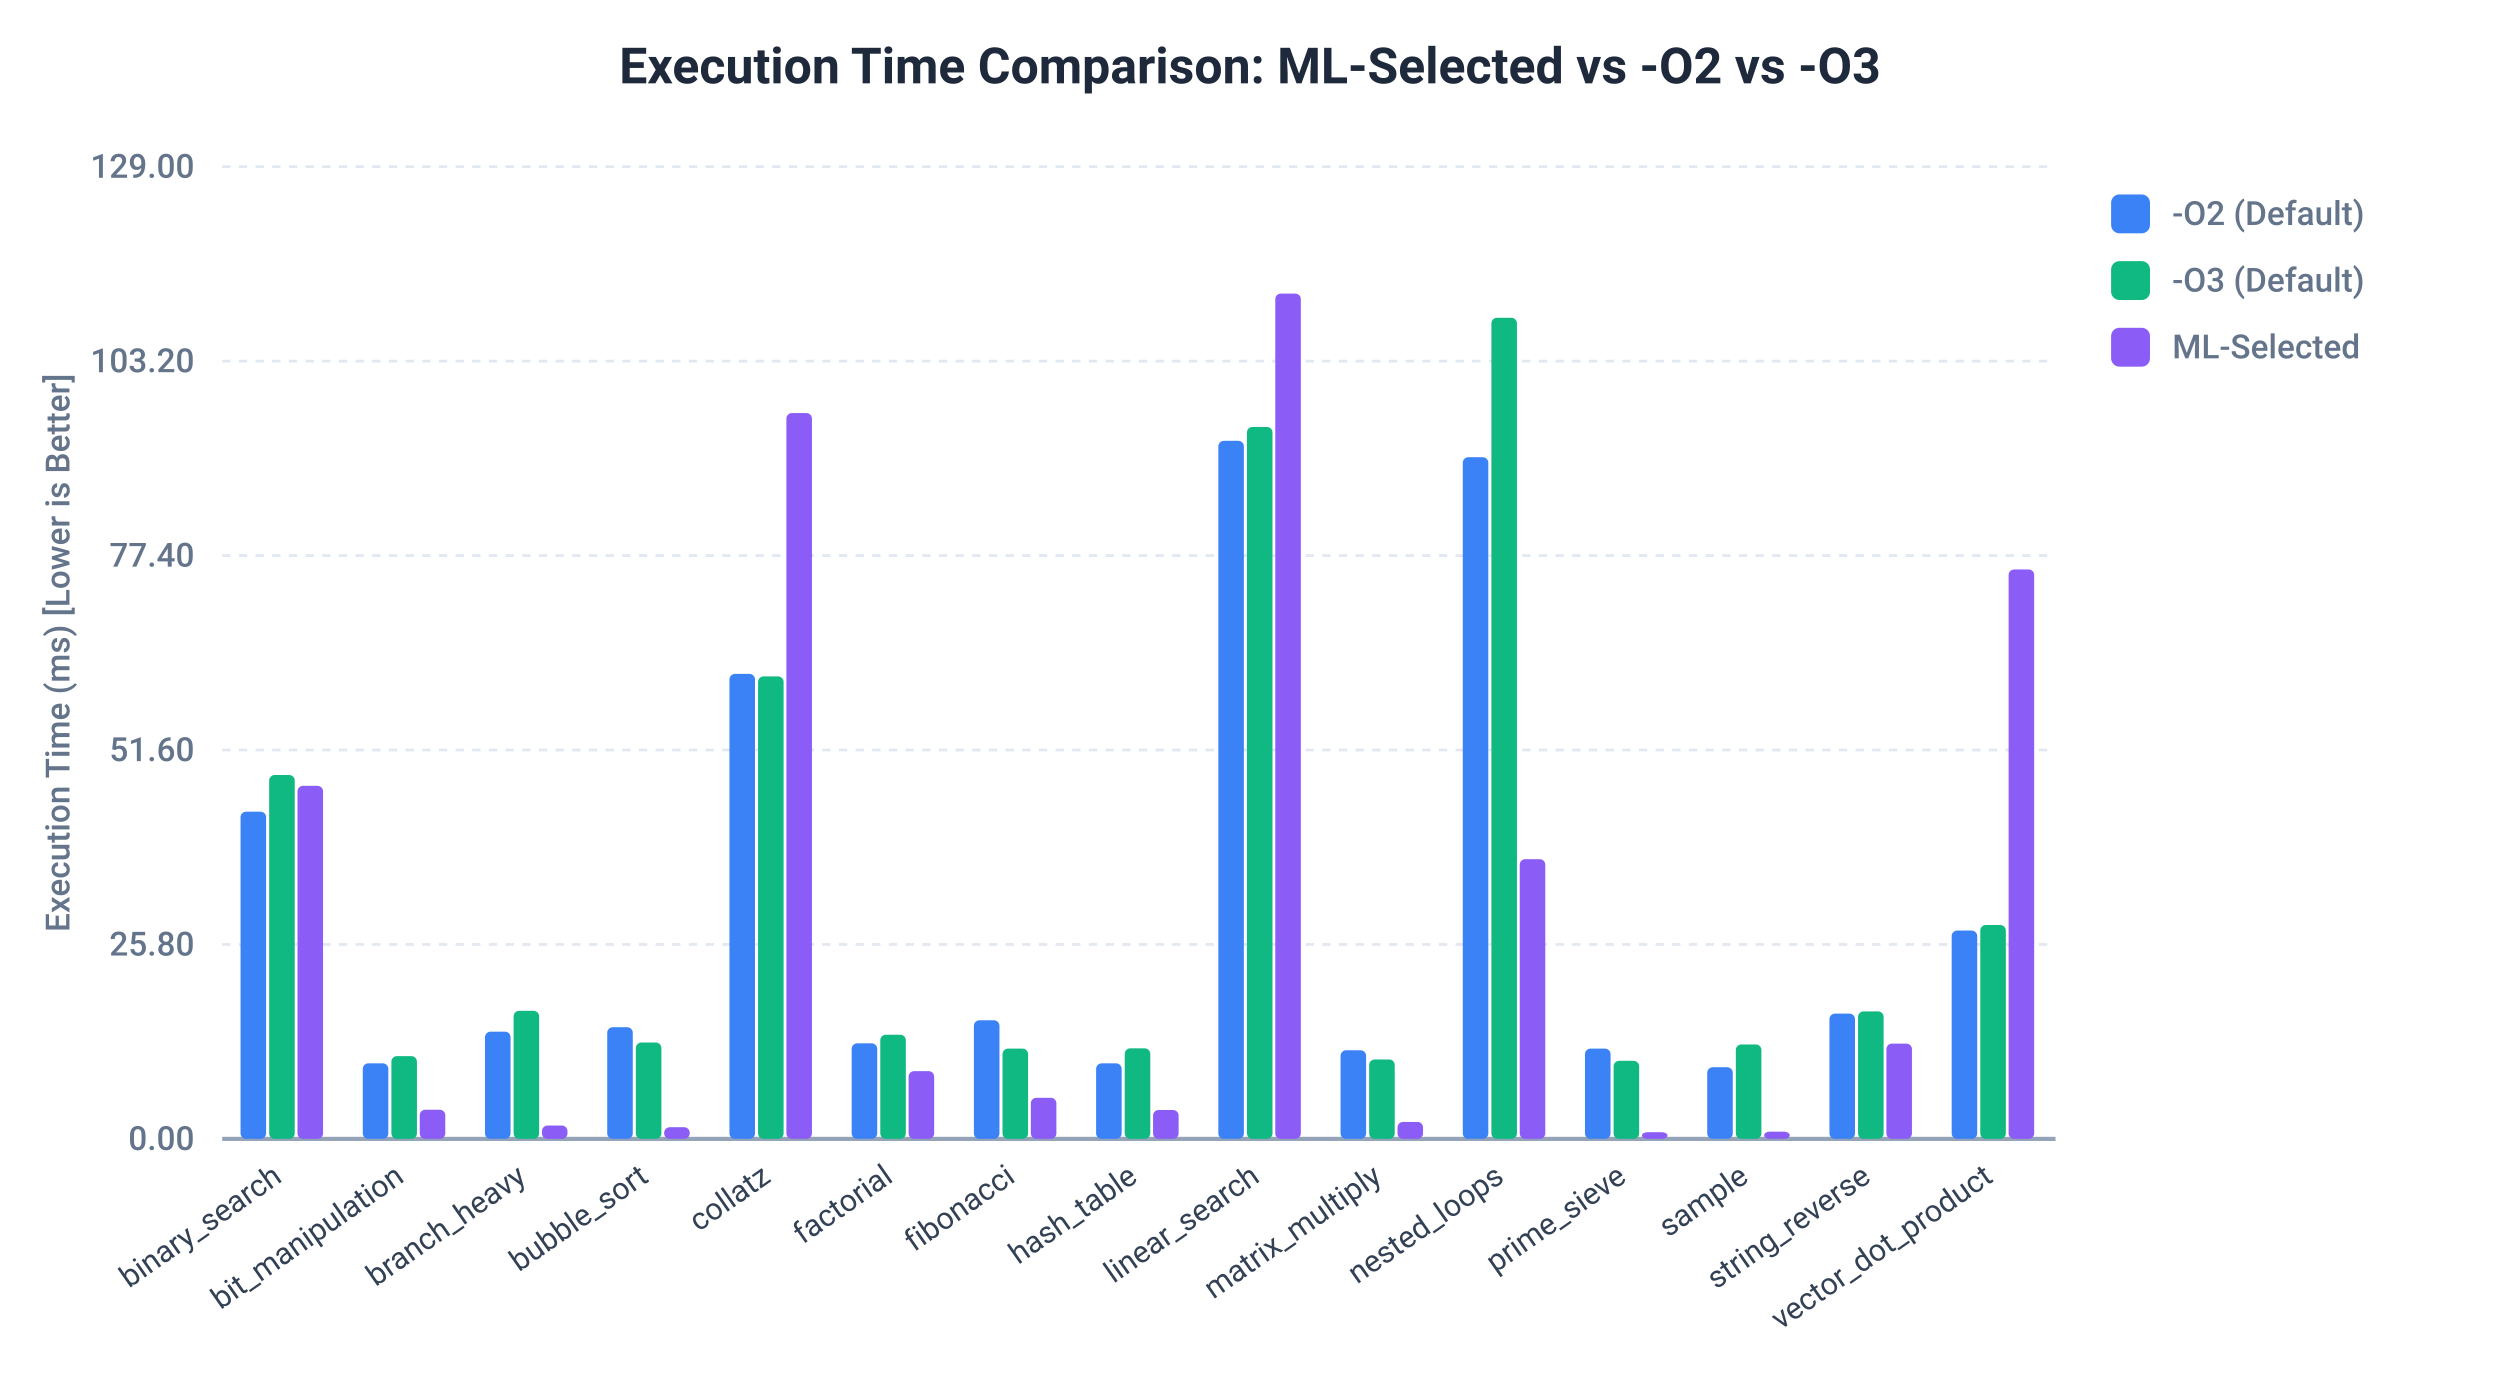
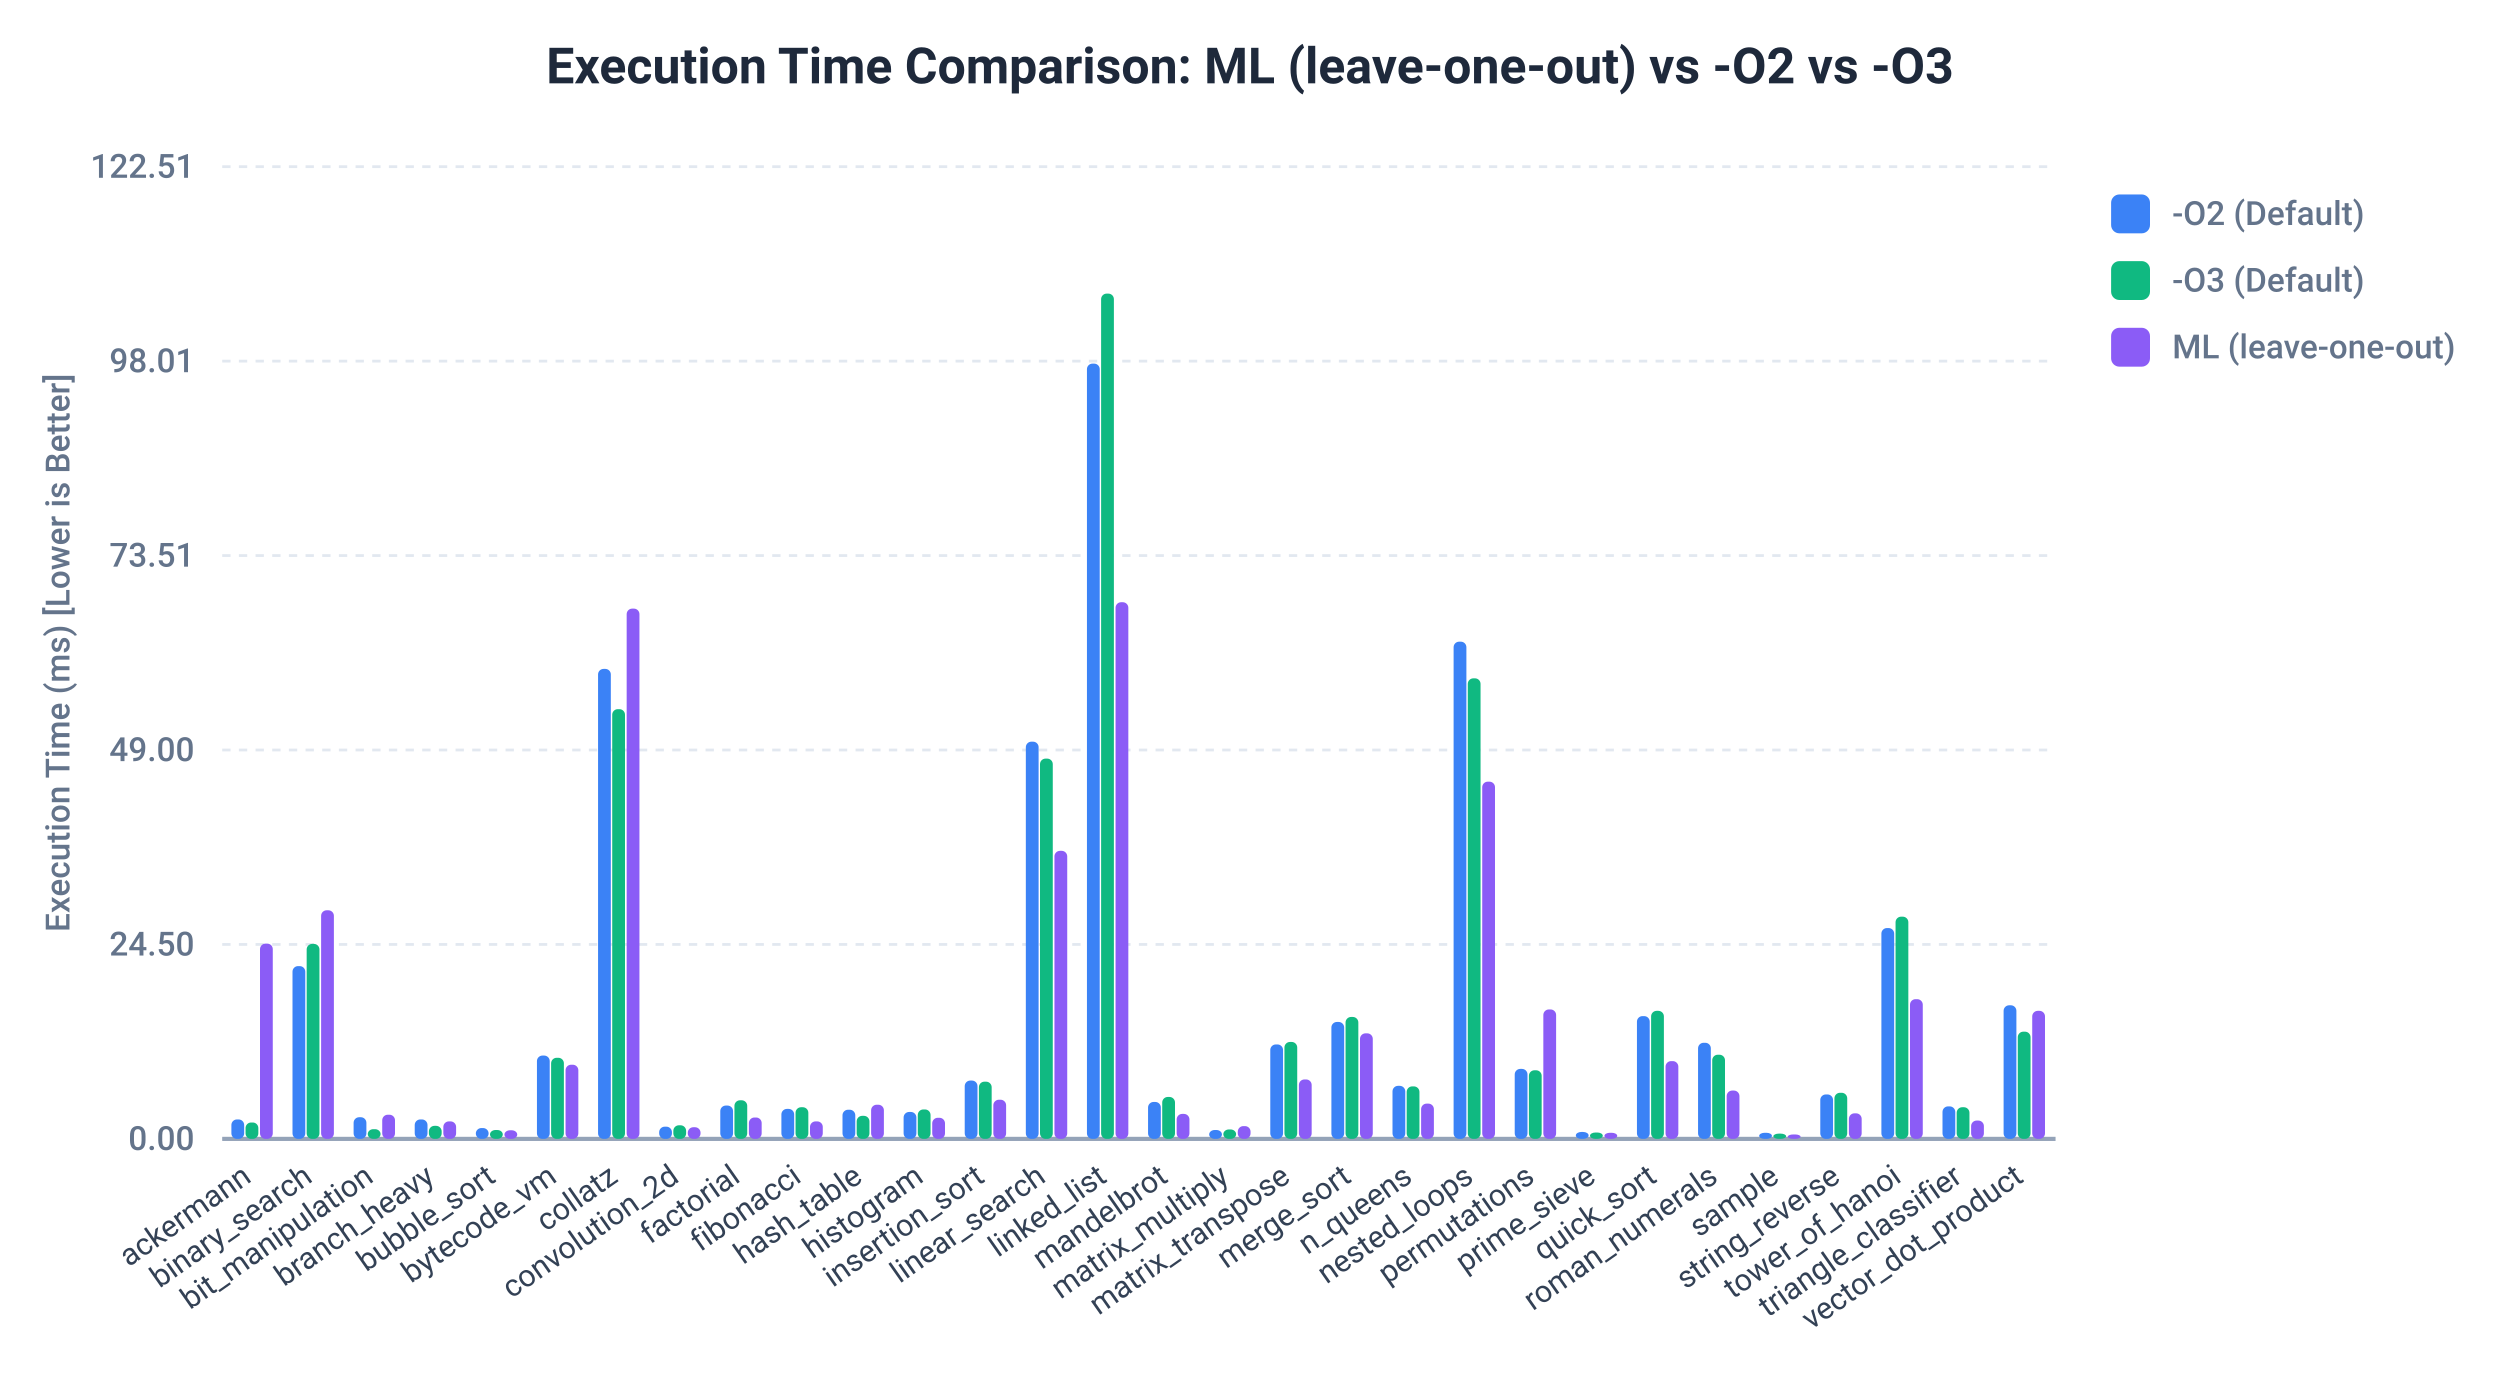
<svg xmlns="http://www.w3.org/2000/svg" viewBox="0 0 900 500" width="100%" height="100%" style="background:#ffffff; font-family: -apple-system, BlinkMacSystemFont, Segoe UI, Roboto, Helvetica, Arial, sans-serif;">
  <style>
    .title { font-size: 18px; font-weight: bold; fill: #1e293b; }
    .axis-label { font-size: 12px; fill: #64748b; font-weight: 500; }
    .cat-label { font-size: 11px; fill: #334155; }
    .grid { stroke: #e2e8f0; stroke-dasharray: 3,3; }
    .bar:hover { opacity: 0.85; }
  </style>
-   <text x="450.0" y="30" text-anchor="middle" class="title">Execution Time Comparison: ML-Selected vs -O2 vs -O3</text>
+   <text x="450.0" y="30" text-anchor="middle" class="title">Execution Time Comparison: ML (leave-one-out) vs -O2 vs -O3</text>
  <line x1="80" y1="60.0" x2="740" y2="60.0" class="grid" />
-   <text x="70" y="64.0" text-anchor="end" class="axis-label">129.00</text>
+   <text x="70" y="64.0" text-anchor="end" class="axis-label">122.51</text>
  <line x1="80" y1="130.0" x2="740" y2="130.0" class="grid" />
-   <text x="70" y="134.0" text-anchor="end" class="axis-label">103.20</text>
+   <text x="70" y="134.0" text-anchor="end" class="axis-label">98.01</text>
  <line x1="80" y1="200.0" x2="740" y2="200.0" class="grid" />
-   <text x="70" y="204.0" text-anchor="end" class="axis-label">77.40</text>
+   <text x="70" y="204.0" text-anchor="end" class="axis-label">73.51</text>
  <line x1="80" y1="270.0" x2="740" y2="270.0" class="grid" />
-   <text x="70" y="274.0" text-anchor="end" class="axis-label">51.60</text>
+   <text x="70" y="274.0" text-anchor="end" class="axis-label">49.00</text>
  <line x1="80" y1="340.0" x2="740" y2="340.0" class="grid" />
-   <text x="70" y="344.0" text-anchor="end" class="axis-label">25.80</text>
+   <text x="70" y="344.0" text-anchor="end" class="axis-label">24.50</text>
  <line x1="80" y1="410.0" x2="740" y2="410.0" class="grid" />
  <text x="70" y="414.0" text-anchor="end" class="axis-label">0.00</text>
  <text transform="rotate(-90)" x="-235.0" y="25" text-anchor="middle" class="axis-label">Execution Time (ms) [Lower is Better]</text>
  <line x1="80" y1="410" x2="740" y2="410" stroke="#94a3b8" stroke-width="1.5" />
-   <text transform="rotate(-35 102.0 425)" x="102.0" y="425" text-anchor="end" class="cat-label">binary_search</text>
-   <rect x="86.6" y="292.2" width="9.2" height="117.8" fill="#3b82f6" rx="2" class="bar" />
-   <rect x="96.9" y="279.0" width="9.2" height="131.0" fill="#10b981" rx="2" class="bar" />
-   <rect x="107.1" y="282.9" width="9.2" height="127.1" fill="#8b5cf6" rx="2" class="bar" />
-   <text transform="rotate(-35 146.0 425)" x="146.0" y="425" text-anchor="end" class="cat-label">bit_manipulation</text>
-   <rect x="130.6" y="382.8" width="9.2" height="27.2" fill="#3b82f6" rx="2" class="bar" />
-   <rect x="140.9" y="380.2" width="9.2" height="29.8" fill="#10b981" rx="2" class="bar" />
-   <rect x="151.1" y="399.5" width="9.2" height="10.5" fill="#8b5cf6" rx="2" class="bar" />
-   <text transform="rotate(-35 190.0 425)" x="190.0" y="425" text-anchor="end" class="cat-label">branch_heavy</text>
-   <rect x="174.6" y="371.4" width="9.2" height="38.6" fill="#3b82f6" rx="2" class="bar" />
-   <rect x="184.9" y="363.9" width="9.2" height="46.1" fill="#10b981" rx="2" class="bar" />
-   <rect x="195.1" y="405.2" width="9.2" height="4.8" fill="#8b5cf6" rx="2" class="bar" />
-   <text transform="rotate(-35 234.0 425)" x="234.0" y="425" text-anchor="end" class="cat-label">bubble_sort</text>
-   <rect x="218.6" y="369.8" width="9.2" height="40.2" fill="#3b82f6" rx="2" class="bar" />
-   <rect x="228.9" y="375.3" width="9.2" height="34.7" fill="#10b981" rx="2" class="bar" />
-   <rect x="239.1" y="405.8" width="9.2" height="4.2" fill="#8b5cf6" rx="2" class="bar" />
-   <text transform="rotate(-35 278.0 425)" x="278.0" y="425" text-anchor="end" class="cat-label">collatz</text>
-   <rect x="262.6" y="242.6" width="9.2" height="167.4" fill="#3b82f6" rx="2" class="bar" />
-   <rect x="272.9" y="243.5" width="9.2" height="166.5" fill="#10b981" rx="2" class="bar" />
-   <rect x="283.1" y="148.7" width="9.2" height="261.3" fill="#8b5cf6" rx="2" class="bar" />
-   <text transform="rotate(-35 322.0 425)" x="322.0" y="425" text-anchor="end" class="cat-label">factorial</text>
-   <rect x="306.6" y="375.6" width="9.2" height="34.4" fill="#3b82f6" rx="2" class="bar" />
-   <rect x="316.9" y="372.5" width="9.2" height="37.5" fill="#10b981" rx="2" class="bar" />
-   <rect x="327.1" y="385.6" width="9.2" height="24.4" fill="#8b5cf6" rx="2" class="bar" />
-   <text transform="rotate(-35 366.0 425)" x="366.0" y="425" text-anchor="end" class="cat-label">fibonacci</text>
-   <rect x="350.6" y="367.3" width="9.2" height="42.7" fill="#3b82f6" rx="2" class="bar" />
-   <rect x="360.9" y="377.5" width="9.2" height="32.5" fill="#10b981" rx="2" class="bar" />
-   <rect x="371.1" y="395.2" width="9.2" height="14.8" fill="#8b5cf6" rx="2" class="bar" />
-   <text transform="rotate(-35 410.0 425)" x="410.0" y="425" text-anchor="end" class="cat-label">hash_table</text>
-   <rect x="394.6" y="382.8" width="9.2" height="27.2" fill="#3b82f6" rx="2" class="bar" />
-   <rect x="404.9" y="377.4" width="9.2" height="32.6" fill="#10b981" rx="2" class="bar" />
-   <rect x="415.1" y="399.6" width="9.2" height="10.4" fill="#8b5cf6" rx="2" class="bar" />
-   <text transform="rotate(-35 454.0 425)" x="454.0" y="425" text-anchor="end" class="cat-label">linear_search</text>
-   <rect x="438.6" y="158.7" width="9.2" height="251.3" fill="#3b82f6" rx="2" class="bar" />
-   <rect x="448.9" y="153.7" width="9.2" height="256.3" fill="#10b981" rx="2" class="bar" />
-   <rect x="459.1" y="105.7" width="9.2" height="304.3" fill="#8b5cf6" rx="2" class="bar" />
-   <text transform="rotate(-35 498.0 425)" x="498.0" y="425" text-anchor="end" class="cat-label">matrix_multiply</text>
-   <rect x="482.6" y="378.1" width="9.2" height="31.9" fill="#3b82f6" rx="2" class="bar" />
-   <rect x="492.9" y="381.4" width="9.2" height="28.6" fill="#10b981" rx="2" class="bar" />
-   <rect x="503.1" y="403.9" width="9.2" height="6.1" fill="#8b5cf6" rx="2" class="bar" />
-   <text transform="rotate(-35 542.0 425)" x="542.0" y="425" text-anchor="end" class="cat-label">nested_loops</text>
-   <rect x="526.6" y="164.6" width="9.2" height="245.4" fill="#3b82f6" rx="2" class="bar" />
-   <rect x="536.9" y="114.4" width="9.2" height="295.6" fill="#10b981" rx="2" class="bar" />
-   <rect x="547.1" y="309.3" width="9.2" height="100.7" fill="#8b5cf6" rx="2" class="bar" />
-   <text transform="rotate(-35 586.0 425)" x="586.0" y="425" text-anchor="end" class="cat-label">prime_sieve</text>
-   <rect x="570.6" y="377.5" width="9.2" height="32.5" fill="#3b82f6" rx="2" class="bar" />
-   <rect x="580.9" y="381.9" width="9.2" height="28.1" fill="#10b981" rx="2" class="bar" />
-   <rect x="591.1" y="407.6" width="9.2" height="2.4" fill="#8b5cf6" rx="2" class="bar" />
-   <text transform="rotate(-35 630.0 425)" x="630.0" y="425" text-anchor="end" class="cat-label">sample</text>
-   <rect x="614.6" y="384.2" width="9.2" height="25.8" fill="#3b82f6" rx="2" class="bar" />
-   <rect x="624.9" y="376.0" width="9.2" height="34.0" fill="#10b981" rx="2" class="bar" />
-   <rect x="635.1" y="407.4" width="9.2" height="2.6" fill="#8b5cf6" rx="2" class="bar" />
-   <text transform="rotate(-35 674.0 425)" x="674.0" y="425" text-anchor="end" class="cat-label">string_reverse</text>
-   <rect x="658.6" y="364.9" width="9.2" height="45.1" fill="#3b82f6" rx="2" class="bar" />
-   <rect x="668.9" y="364.1" width="9.2" height="45.9" fill="#10b981" rx="2" class="bar" />
-   <rect x="679.1" y="375.7" width="9.2" height="34.3" fill="#8b5cf6" rx="2" class="bar" />
-   <text transform="rotate(-35 718.0 425)" x="718.0" y="425" text-anchor="end" class="cat-label">vector_dot_product</text>
-   <rect x="702.6" y="335.0" width="9.2" height="75.0" fill="#3b82f6" rx="2" class="bar" />
-   <rect x="712.9" y="333.0" width="9.2" height="77.0" fill="#10b981" rx="2" class="bar" />
-   <rect x="723.1" y="205.0" width="9.2" height="205.0" fill="#8b5cf6" rx="2" class="bar" />
+   <text transform="rotate(-35 91.0 425)" x="91.0" y="425" text-anchor="end" class="cat-label">ackermann</text>
+   <rect x="83.3" y="403.0" width="4.6" height="7.0" fill="#3b82f6" rx="2" class="bar" />
+   <rect x="88.4" y="404.1" width="4.6" height="5.9" fill="#10b981" rx="2" class="bar" />
+   <rect x="93.6" y="339.7" width="4.6" height="70.3" fill="#8b5cf6" rx="2" class="bar" />
+   <text transform="rotate(-35 113.0 425)" x="113.0" y="425" text-anchor="end" class="cat-label">binary_search</text>
+   <rect x="105.3" y="347.8" width="4.6" height="62.2" fill="#3b82f6" rx="2" class="bar" />
+   <rect x="110.4" y="339.8" width="4.6" height="70.2" fill="#10b981" rx="2" class="bar" />
+   <rect x="115.6" y="327.7" width="4.6" height="82.3" fill="#8b5cf6" rx="2" class="bar" />
+   <text transform="rotate(-35 135.0 425)" x="135.0" y="425" text-anchor="end" class="cat-label">bit_manipulation</text>
+   <rect x="127.3" y="402.2" width="4.6" height="7.8" fill="#3b82f6" rx="2" class="bar" />
+   <rect x="132.4" y="406.5" width="4.6" height="3.5" fill="#10b981" rx="2" class="bar" />
+   <rect x="137.6" y="401.3" width="4.6" height="8.7" fill="#8b5cf6" rx="2" class="bar" />
+   <text transform="rotate(-35 157.0 425)" x="157.0" y="425" text-anchor="end" class="cat-label">branch_heavy</text>
+   <rect x="149.3" y="403.0" width="4.6" height="7.0" fill="#3b82f6" rx="2" class="bar" />
+   <rect x="154.4" y="405.3" width="4.6" height="4.7" fill="#10b981" rx="2" class="bar" />
+   <rect x="159.6" y="403.7" width="4.6" height="6.3" fill="#8b5cf6" rx="2" class="bar" />
+   <text transform="rotate(-35 179.0 425)" x="179.0" y="425" text-anchor="end" class="cat-label">bubble_sort</text>
+   <rect x="171.3" y="406.1" width="4.6" height="3.9" fill="#3b82f6" rx="2" class="bar" />
+   <rect x="176.4" y="406.8" width="4.6" height="3.2" fill="#10b981" rx="2" class="bar" />
+   <rect x="181.6" y="406.9" width="4.6" height="3.1" fill="#8b5cf6" rx="2" class="bar" />
+   <text transform="rotate(-35 201.0 425)" x="201.0" y="425" text-anchor="end" class="cat-label">bytecode_vm</text>
+   <rect x="193.3" y="380.0" width="4.6" height="30.0" fill="#3b82f6" rx="2" class="bar" />
+   <rect x="198.4" y="380.8" width="4.6" height="29.2" fill="#10b981" rx="2" class="bar" />
+   <rect x="203.6" y="383.3" width="4.6" height="26.7" fill="#8b5cf6" rx="2" class="bar" />
+   <text transform="rotate(-35 223.0 425)" x="223.0" y="425" text-anchor="end" class="cat-label">collatz</text>
+   <rect x="215.3" y="240.8" width="4.6" height="169.2" fill="#3b82f6" rx="2" class="bar" />
+   <rect x="220.4" y="255.3" width="4.6" height="154.7" fill="#10b981" rx="2" class="bar" />
+   <rect x="225.6" y="219.1" width="4.6" height="190.9" fill="#8b5cf6" rx="2" class="bar" />
+   <text transform="rotate(-35 245.0 425)" x="245.0" y="425" text-anchor="end" class="cat-label">convolution_2d</text>
+   <rect x="237.3" y="405.6" width="4.6" height="4.4" fill="#3b82f6" rx="2" class="bar" />
+   <rect x="242.4" y="405.1" width="4.6" height="4.9" fill="#10b981" rx="2" class="bar" />
+   <rect x="247.6" y="405.8" width="4.6" height="4.2" fill="#8b5cf6" rx="2" class="bar" />
+   <text transform="rotate(-35 267.0 425)" x="267.0" y="425" text-anchor="end" class="cat-label">factorial</text>
+   <rect x="259.3" y="398.0" width="4.6" height="12.0" fill="#3b82f6" rx="2" class="bar" />
+   <rect x="264.4" y="396.1" width="4.6" height="13.9" fill="#10b981" rx="2" class="bar" />
+   <rect x="269.6" y="402.3" width="4.6" height="7.7" fill="#8b5cf6" rx="2" class="bar" />
+   <text transform="rotate(-35 289.0 425)" x="289.0" y="425" text-anchor="end" class="cat-label">fibonacci</text>
+   <rect x="281.3" y="399.2" width="4.6" height="10.8" fill="#3b82f6" rx="2" class="bar" />
+   <rect x="286.4" y="398.6" width="4.6" height="11.4" fill="#10b981" rx="2" class="bar" />
+   <rect x="291.6" y="403.7" width="4.6" height="6.3" fill="#8b5cf6" rx="2" class="bar" />
+   <text transform="rotate(-35 311.0 425)" x="311.0" y="425" text-anchor="end" class="cat-label">hash_table</text>
+   <rect x="303.3" y="399.5" width="4.6" height="10.5" fill="#3b82f6" rx="2" class="bar" />
+   <rect x="308.4" y="401.7" width="4.6" height="8.3" fill="#10b981" rx="2" class="bar" />
+   <rect x="313.6" y="397.7" width="4.6" height="12.3" fill="#8b5cf6" rx="2" class="bar" />
+   <text transform="rotate(-35 333.0 425)" x="333.0" y="425" text-anchor="end" class="cat-label">histogram</text>
+   <rect x="325.3" y="400.3" width="4.6" height="9.7" fill="#3b82f6" rx="2" class="bar" />
+   <rect x="330.4" y="399.4" width="4.6" height="10.6" fill="#10b981" rx="2" class="bar" />
+   <rect x="335.6" y="402.4" width="4.6" height="7.6" fill="#8b5cf6" rx="2" class="bar" />
+   <text transform="rotate(-35 355.0 425)" x="355.0" y="425" text-anchor="end" class="cat-label">insertion_sort</text>
+   <rect x="347.3" y="389.0" width="4.6" height="21.0" fill="#3b82f6" rx="2" class="bar" />
+   <rect x="352.4" y="389.4" width="4.6" height="20.6" fill="#10b981" rx="2" class="bar" />
+   <rect x="357.6" y="395.9" width="4.6" height="14.1" fill="#8b5cf6" rx="2" class="bar" />
+   <text transform="rotate(-35 377.0 425)" x="377.0" y="425" text-anchor="end" class="cat-label">linear_search</text>
+   <rect x="369.3" y="267.0" width="4.6" height="143.0" fill="#3b82f6" rx="2" class="bar" />
+   <rect x="374.4" y="273.1" width="4.6" height="136.9" fill="#10b981" rx="2" class="bar" />
+   <rect x="379.6" y="306.3" width="4.6" height="103.7" fill="#8b5cf6" rx="2" class="bar" />
+   <text transform="rotate(-35 399.0 425)" x="399.0" y="425" text-anchor="end" class="cat-label">linked_list</text>
+   <rect x="391.3" y="130.9" width="4.6" height="279.1" fill="#3b82f6" rx="2" class="bar" />
+   <rect x="396.4" y="105.7" width="4.6" height="304.3" fill="#10b981" rx="2" class="bar" />
+   <rect x="401.6" y="216.8" width="4.6" height="193.2" fill="#8b5cf6" rx="2" class="bar" />
+   <text transform="rotate(-35 421.0 425)" x="421.0" y="425" text-anchor="end" class="cat-label">mandelbrot</text>
+   <rect x="413.3" y="396.7" width="4.6" height="13.3" fill="#3b82f6" rx="2" class="bar" />
+   <rect x="418.4" y="394.9" width="4.6" height="15.1" fill="#10b981" rx="2" class="bar" />
+   <rect x="423.6" y="401.0" width="4.6" height="9.0" fill="#8b5cf6" rx="2" class="bar" />
+   <text transform="rotate(-35 443.0 425)" x="443.0" y="425" text-anchor="end" class="cat-label">matrix_multiply</text>
+   <rect x="435.3" y="406.8" width="4.6" height="3.2" fill="#3b82f6" rx="2" class="bar" />
+   <rect x="440.4" y="406.6" width="4.6" height="3.4" fill="#10b981" rx="2" class="bar" />
+   <rect x="445.6" y="405.4" width="4.6" height="4.6" fill="#8b5cf6" rx="2" class="bar" />
+   <text transform="rotate(-35 465.0 425)" x="465.0" y="425" text-anchor="end" class="cat-label">matrix_transpose</text>
+   <rect x="457.3" y="376.0" width="4.6" height="34.0" fill="#3b82f6" rx="2" class="bar" />
+   <rect x="462.4" y="375.1" width="4.6" height="34.9" fill="#10b981" rx="2" class="bar" />
+   <rect x="467.6" y="388.6" width="4.6" height="21.4" fill="#8b5cf6" rx="2" class="bar" />
+   <text transform="rotate(-35 487.0 425)" x="487.0" y="425" text-anchor="end" class="cat-label">merge_sort</text>
+   <rect x="479.3" y="367.9" width="4.6" height="42.1" fill="#3b82f6" rx="2" class="bar" />
+   <rect x="484.4" y="366.1" width="4.6" height="43.9" fill="#10b981" rx="2" class="bar" />
+   <rect x="489.6" y="372.0" width="4.6" height="38.0" fill="#8b5cf6" rx="2" class="bar" />
+   <text transform="rotate(-35 509.0 425)" x="509.0" y="425" text-anchor="end" class="cat-label">n_queens</text>
+   <rect x="501.3" y="390.9" width="4.6" height="19.1" fill="#3b82f6" rx="2" class="bar" />
+   <rect x="506.4" y="391.1" width="4.6" height="18.9" fill="#10b981" rx="2" class="bar" />
+   <rect x="511.6" y="397.3" width="4.6" height="12.7" fill="#8b5cf6" rx="2" class="bar" />
+   <text transform="rotate(-35 531.0 425)" x="531.0" y="425" text-anchor="end" class="cat-label">nested_loops</text>
+   <rect x="523.3" y="231.0" width="4.6" height="179.0" fill="#3b82f6" rx="2" class="bar" />
+   <rect x="528.4" y="244.2" width="4.6" height="165.8" fill="#10b981" rx="2" class="bar" />
+   <rect x="533.6" y="281.4" width="4.6" height="128.6" fill="#8b5cf6" rx="2" class="bar" />
+   <text transform="rotate(-35 553.0 425)" x="553.0" y="425" text-anchor="end" class="cat-label">permutations</text>
+   <rect x="545.3" y="384.8" width="4.6" height="25.2" fill="#3b82f6" rx="2" class="bar" />
+   <rect x="550.4" y="385.3" width="4.6" height="24.7" fill="#10b981" rx="2" class="bar" />
+   <rect x="555.6" y="363.4" width="4.6" height="46.6" fill="#8b5cf6" rx="2" class="bar" />
+   <text transform="rotate(-35 575.0 425)" x="575.0" y="425" text-anchor="end" class="cat-label">prime_sieve</text>
+   <rect x="567.3" y="407.5" width="4.6" height="2.5" fill="#3b82f6" rx="2" class="bar" />
+   <rect x="572.4" y="407.7" width="4.6" height="2.3" fill="#10b981" rx="2" class="bar" />
+   <rect x="577.6" y="407.8" width="4.6" height="2.2" fill="#8b5cf6" rx="2" class="bar" />
+   <text transform="rotate(-35 597.0 425)" x="597.0" y="425" text-anchor="end" class="cat-label">quick_sort</text>
+   <rect x="589.3" y="365.8" width="4.6" height="44.2" fill="#3b82f6" rx="2" class="bar" />
+   <rect x="594.4" y="363.9" width="4.6" height="46.1" fill="#10b981" rx="2" class="bar" />
+   <rect x="599.6" y="382.0" width="4.6" height="28.0" fill="#8b5cf6" rx="2" class="bar" />
+   <text transform="rotate(-35 619.0 425)" x="619.0" y="425" text-anchor="end" class="cat-label">roman_numerals</text>
+   <rect x="611.3" y="375.4" width="4.6" height="34.6" fill="#3b82f6" rx="2" class="bar" />
+   <rect x="616.4" y="379.7" width="4.6" height="30.3" fill="#10b981" rx="2" class="bar" />
+   <rect x="621.6" y="392.6" width="4.6" height="17.4" fill="#8b5cf6" rx="2" class="bar" />
+   <text transform="rotate(-35 641.0 425)" x="641.0" y="425" text-anchor="end" class="cat-label">sample</text>
+   <rect x="633.3" y="407.8" width="4.6" height="2.2" fill="#3b82f6" rx="2" class="bar" />
+   <rect x="638.4" y="408.1" width="4.6" height="1.9" fill="#10b981" rx="2" class="bar" />
+   <rect x="643.6" y="408.4" width="4.6" height="1.6" fill="#8b5cf6" rx="2" class="bar" />
+   <text transform="rotate(-35 663.0 425)" x="663.0" y="425" text-anchor="end" class="cat-label">string_reverse</text>
+   <rect x="655.3" y="394.0" width="4.6" height="16.0" fill="#3b82f6" rx="2" class="bar" />
+   <rect x="660.4" y="393.4" width="4.6" height="16.6" fill="#10b981" rx="2" class="bar" />
+   <rect x="665.6" y="400.8" width="4.6" height="9.2" fill="#8b5cf6" rx="2" class="bar" />
+   <text transform="rotate(-35 685.0 425)" x="685.0" y="425" text-anchor="end" class="cat-label">tower_of_hanoi</text>
+   <rect x="677.3" y="334.1" width="4.6" height="75.9" fill="#3b82f6" rx="2" class="bar" />
+   <rect x="682.4" y="330.0" width="4.6" height="80.0" fill="#10b981" rx="2" class="bar" />
+   <rect x="687.6" y="359.7" width="4.6" height="50.3" fill="#8b5cf6" rx="2" class="bar" />
+   <text transform="rotate(-35 707.0 425)" x="707.0" y="425" text-anchor="end" class="cat-label">triangle_classifier</text>
+   <rect x="699.3" y="398.3" width="4.6" height="11.7" fill="#3b82f6" rx="2" class="bar" />
+   <rect x="704.4" y="398.6" width="4.6" height="11.4" fill="#10b981" rx="2" class="bar" />
+   <rect x="709.6" y="403.4" width="4.6" height="6.6" fill="#8b5cf6" rx="2" class="bar" />
+   <text transform="rotate(-35 729.0 425)" x="729.0" y="425" text-anchor="end" class="cat-label">vector_dot_product</text>
+   <rect x="721.3" y="361.9" width="4.6" height="48.1" fill="#3b82f6" rx="2" class="bar" />
+   <rect x="726.4" y="371.4" width="4.6" height="38.6" fill="#10b981" rx="2" class="bar" />
+   <rect x="731.6" y="363.9" width="4.6" height="46.1" fill="#8b5cf6" rx="2" class="bar" />
  <rect x="760" y="70" width="14" height="14" fill="#3b82f6" rx="3" />
  <text x="782" y="81" class="axis-label" fill="#1e293b">-O2 (Default)</text>
  <rect x="760" y="94" width="14" height="14" fill="#10b981" rx="3" />
  <text x="782" y="105" class="axis-label" fill="#1e293b">-O3 (Default)</text>
  <rect x="760" y="118" width="14" height="14" fill="#8b5cf6" rx="3" />
-   <text x="782" y="129" class="axis-label" fill="#1e293b">ML-Selected</text>
+   <text x="782" y="129" class="axis-label" fill="#1e293b">ML (leave-one-out)</text>
</svg>
